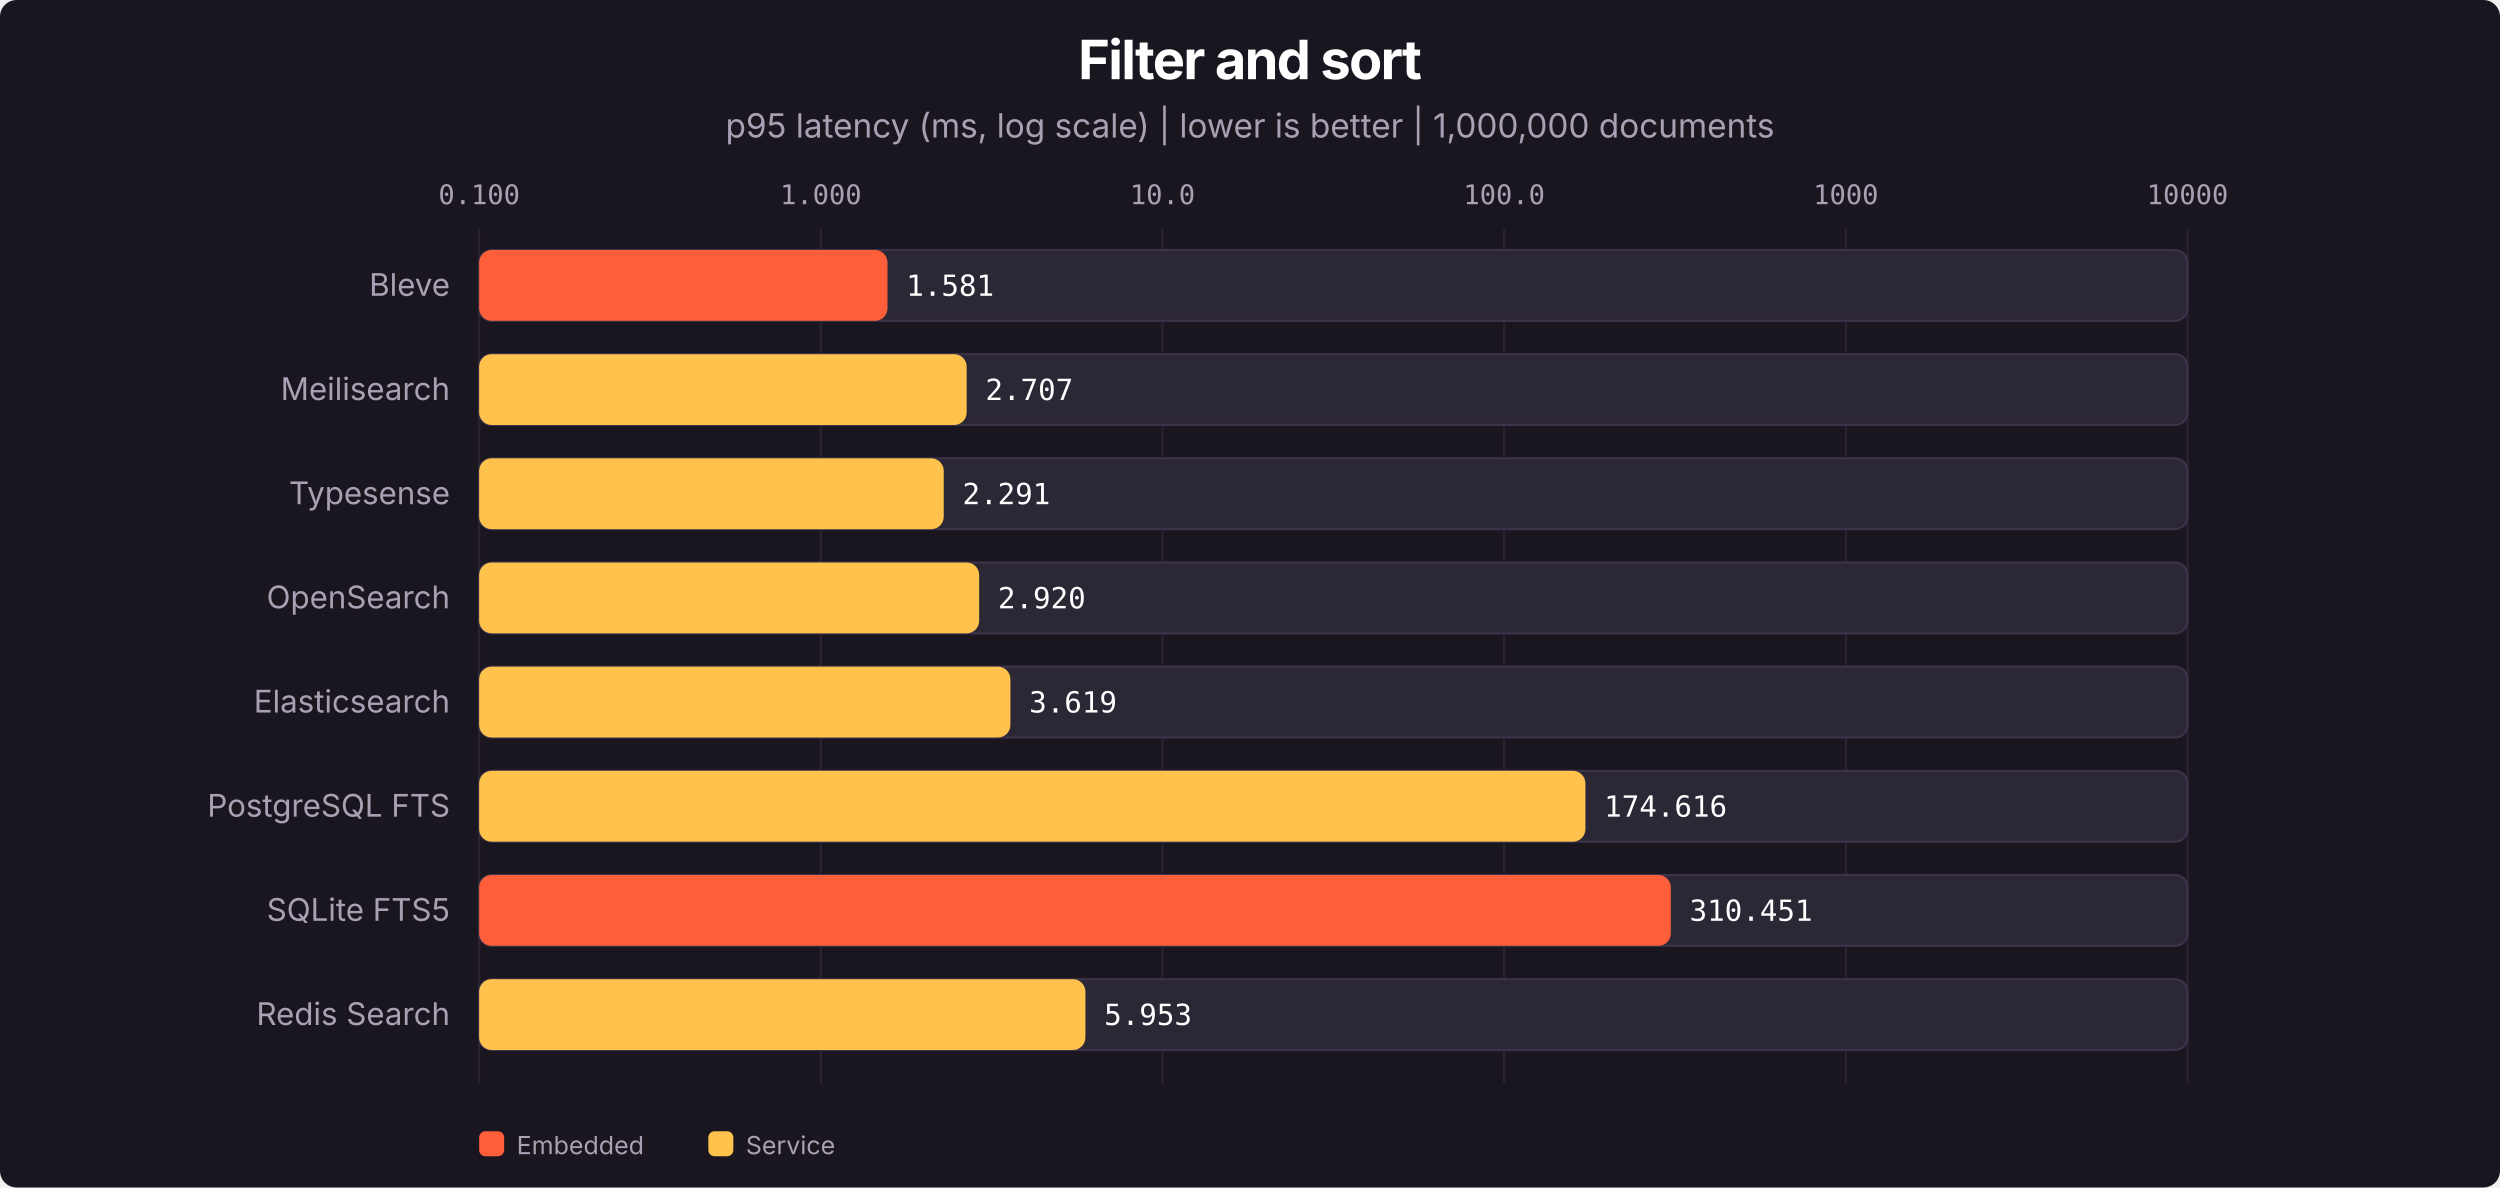
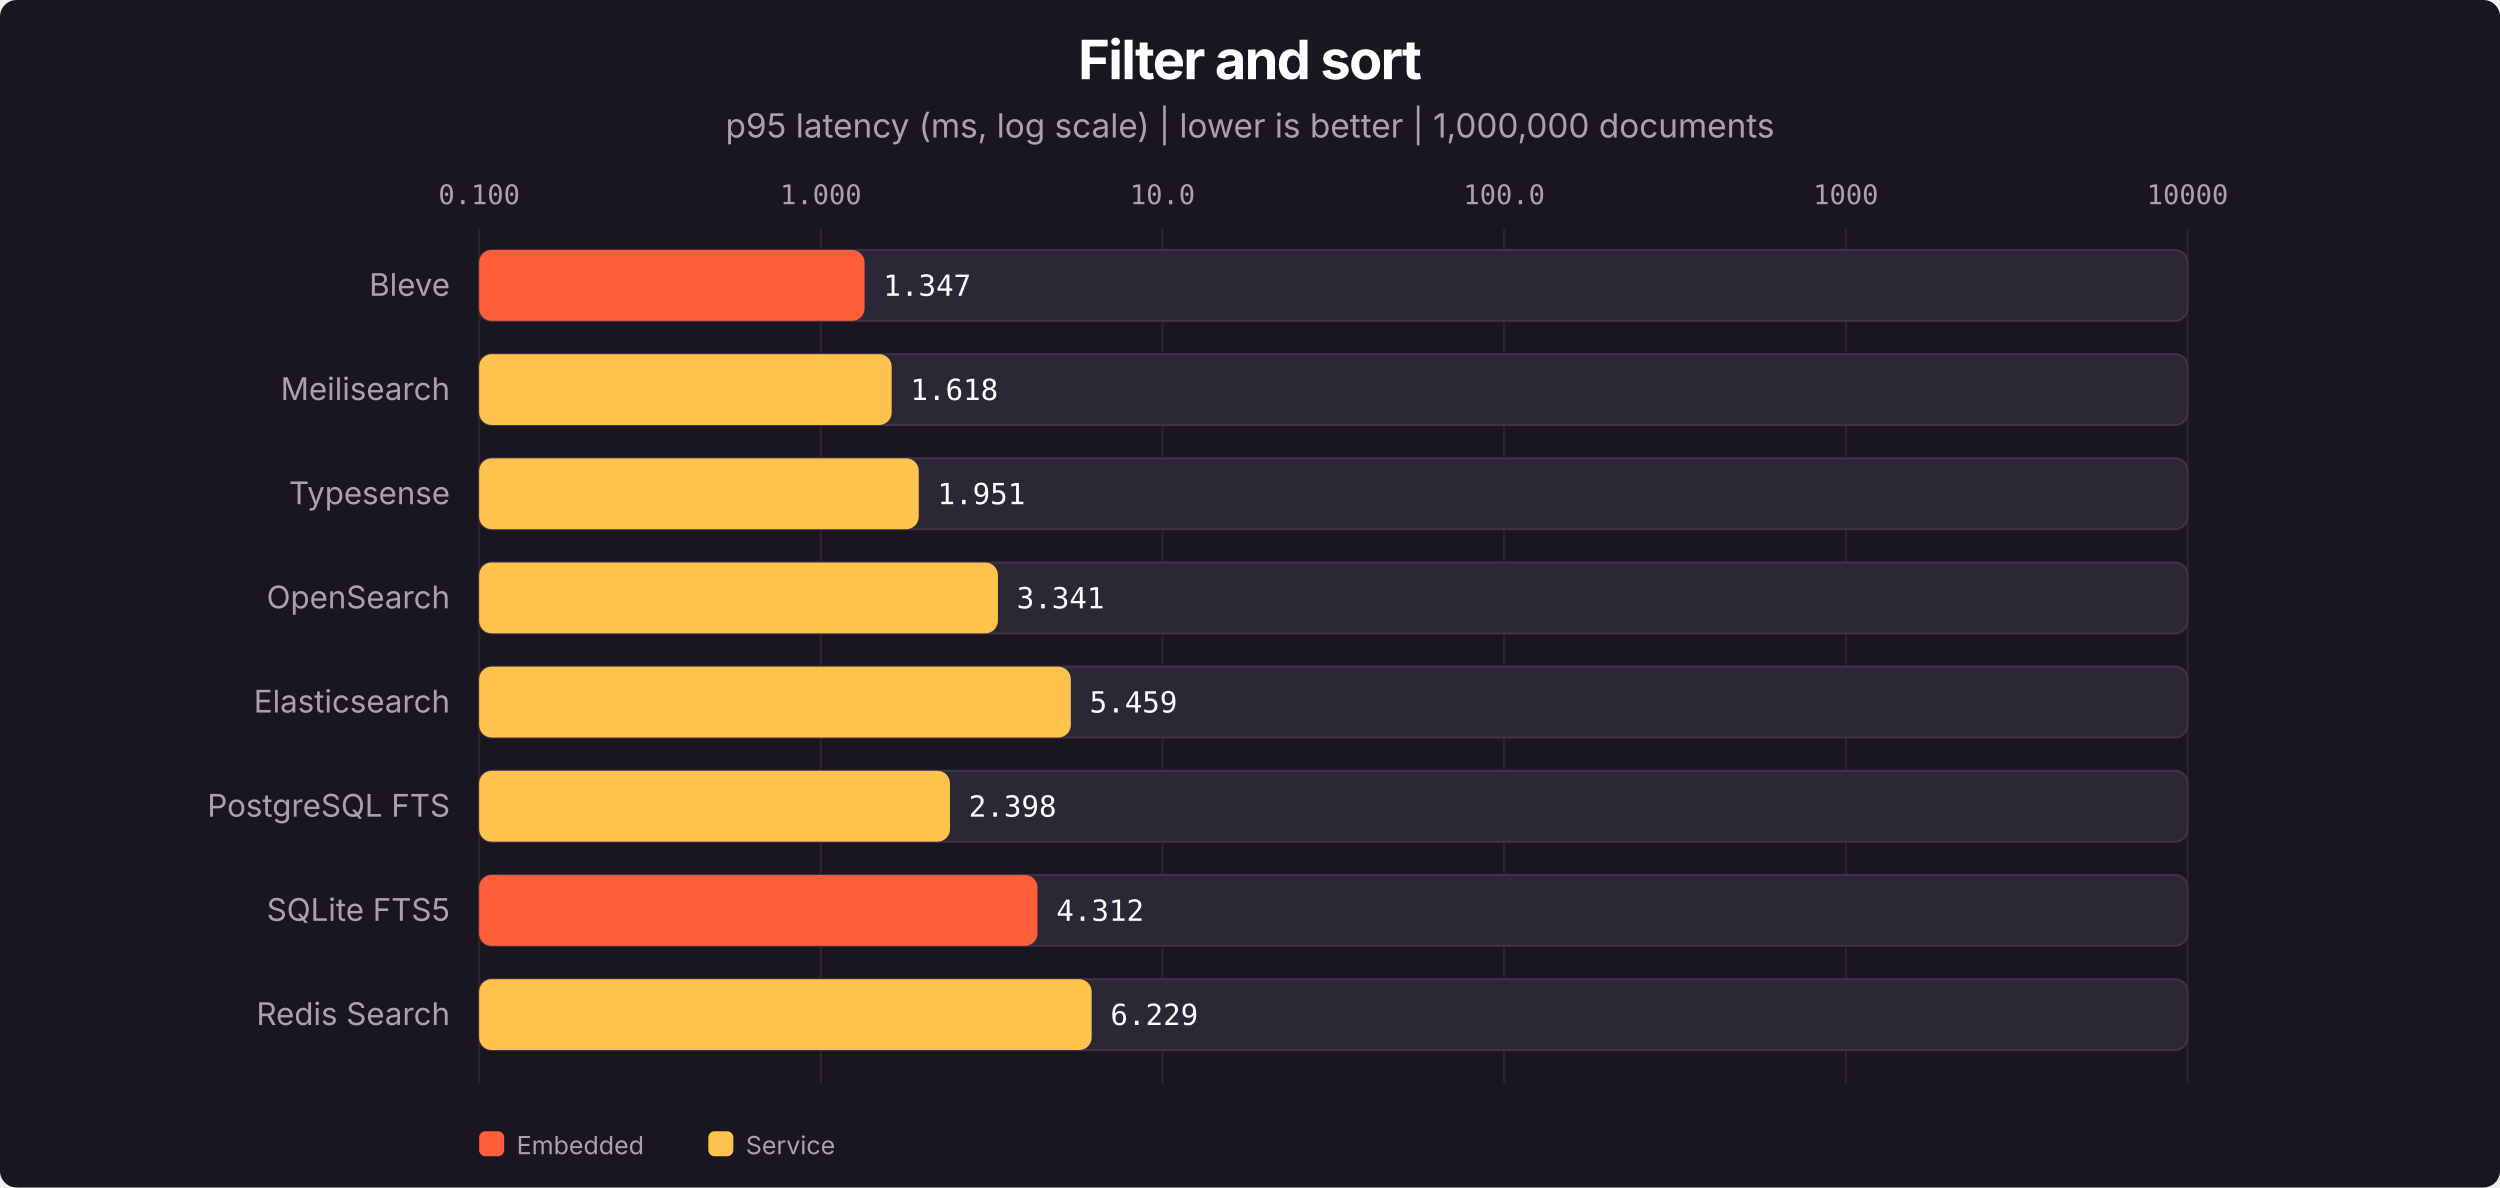
<svg xmlns="http://www.w3.org/2000/svg" width="1200" height="570" viewBox="0 0 1200 570" role="img" aria-labelledby="title description">
  <rect width="100%" height="100%" rx="8" fill="#1A1620" />
  <text x="600" y="38" text-anchor="middle" fill="#FFFFFF" font-size="26" font-weight="700" letter-spacing="-0.8" font-family="Space Grotesk, Inter, system-ui, sans-serif">Filter and sort</text>
  <text x="600" y="66" text-anchor="middle" fill="#A9A1B3" font-size="16" font-family="Inter, system-ui, sans-serif">p95 latency (ms, log scale) | lower is better | 1,000,000 documents</text>
  <line x1="230" y1="110" x2="230" y2="520" stroke="#2A2333" />
  <text x="230" y="98" text-anchor="middle" fill="#A9A1B3" font-size="13" font-family="JetBrains Mono, ui-monospace, monospace">0.100</text>
  <line x1="394" y1="110" x2="394" y2="520" stroke="#2A2333" />
  <text x="394" y="98" text-anchor="middle" fill="#A9A1B3" font-size="13" font-family="JetBrains Mono, ui-monospace, monospace">1.000</text>
  <line x1="558" y1="110" x2="558" y2="520" stroke="#2A2333" />
  <text x="558" y="98" text-anchor="middle" fill="#A9A1B3" font-size="13" font-family="JetBrains Mono, ui-monospace, monospace">10.0</text>
  <line x1="722" y1="110" x2="722" y2="520" stroke="#2A2333" />
  <text x="722" y="98" text-anchor="middle" fill="#A9A1B3" font-size="13" font-family="JetBrains Mono, ui-monospace, monospace">100.0</text>
  <line x1="886" y1="110" x2="886" y2="520" stroke="#2A2333" />
  <text x="886" y="98" text-anchor="middle" fill="#A9A1B3" font-size="13" font-family="JetBrains Mono, ui-monospace, monospace">1000</text>
  <line x1="1050" y1="110" x2="1050" y2="520" stroke="#2A2333" />
  <text x="1050" y="98" text-anchor="middle" fill="#A9A1B3" font-size="13" font-family="JetBrains Mono, ui-monospace, monospace">10000</text>
  <text x="216" y="142" text-anchor="end" fill="#A9A1B3" font-size="15" font-family="Inter, system-ui, sans-serif">Bleve</text>
  <rect x="230" y="120" width="820" height="34" rx="6" fill="#2C2734" stroke="#3D3349" />
-   <rect x="230" y="120" width="196" height="34" rx="6" fill="#FF5E3A" />
-   <text x="435" y="142" fill="#FFFFFF" font-size="14" font-family="JetBrains Mono, ui-monospace, monospace">1.581</text>
+   <rect x="230" y="120" width="185" height="34" rx="6" fill="#FF5E3A" />
+   <text x="424" y="142" fill="#FFFFFF" font-size="14" font-family="JetBrains Mono, ui-monospace, monospace">1.347</text>
  <text x="216" y="192" text-anchor="end" fill="#A9A1B3" font-size="15" font-family="Inter, system-ui, sans-serif">Meilisearch</text>
  <rect x="230" y="170" width="820" height="34" rx="6" fill="#2C2734" stroke="#3D3349" />
-   <rect x="230" y="170" width="234" height="34" rx="6" fill="#FFC24D" />
-   <text x="473" y="192" fill="#FFFFFF" font-size="14" font-family="JetBrains Mono, ui-monospace, monospace">2.707</text>
+   <rect x="230" y="170" width="198" height="34" rx="6" fill="#FFC24D" />
+   <text x="437" y="192" fill="#FFFFFF" font-size="14" font-family="JetBrains Mono, ui-monospace, monospace">1.618</text>
  <text x="216" y="242" text-anchor="end" fill="#A9A1B3" font-size="15" font-family="Inter, system-ui, sans-serif">Typesense</text>
  <rect x="230" y="220" width="820" height="34" rx="6" fill="#2C2734" stroke="#3D3349" />
-   <rect x="230" y="220" width="223" height="34" rx="6" fill="#FFC24D" />
-   <text x="462" y="242" fill="#FFFFFF" font-size="14" font-family="JetBrains Mono, ui-monospace, monospace">2.291</text>
+   <rect x="230" y="220" width="211" height="34" rx="6" fill="#FFC24D" />
+   <text x="450" y="242" fill="#FFFFFF" font-size="14" font-family="JetBrains Mono, ui-monospace, monospace">1.951</text>
  <text x="216" y="292" text-anchor="end" fill="#A9A1B3" font-size="15" font-family="Inter, system-ui, sans-serif">OpenSearch</text>
  <rect x="230" y="270" width="820" height="34" rx="6" fill="#2C2734" stroke="#3D3349" />
-   <rect x="230" y="270" width="240" height="34" rx="6" fill="#FFC24D" />
-   <text x="479" y="292" fill="#FFFFFF" font-size="14" font-family="JetBrains Mono, ui-monospace, monospace">2.920</text>
+   <rect x="230" y="270" width="249" height="34" rx="6" fill="#FFC24D" />
+   <text x="488" y="292" fill="#FFFFFF" font-size="14" font-family="JetBrains Mono, ui-monospace, monospace">3.341</text>
  <text x="216" y="342" text-anchor="end" fill="#A9A1B3" font-size="15" font-family="Inter, system-ui, sans-serif">Elasticsearch</text>
  <rect x="230" y="320" width="820" height="34" rx="6" fill="#2C2734" stroke="#3D3349" />
-   <rect x="230" y="320" width="255" height="34" rx="6" fill="#FFC24D" />
-   <text x="494" y="342" fill="#FFFFFF" font-size="14" font-family="JetBrains Mono, ui-monospace, monospace">3.619</text>
+   <rect x="230" y="320" width="284" height="34" rx="6" fill="#FFC24D" />
+   <text x="523" y="342" fill="#FFFFFF" font-size="14" font-family="JetBrains Mono, ui-monospace, monospace">5.459</text>
  <text x="216" y="392" text-anchor="end" fill="#A9A1B3" font-size="15" font-family="Inter, system-ui, sans-serif">PostgreSQL FTS</text>
  <rect x="230" y="370" width="820" height="34" rx="6" fill="#2C2734" stroke="#3D3349" />
-   <rect x="230" y="370" width="531" height="34" rx="6" fill="#FFC24D" />
-   <text x="770" y="392" fill="#FFFFFF" font-size="14" font-family="JetBrains Mono, ui-monospace, monospace">174.616</text>
+   <rect x="230" y="370" width="226" height="34" rx="6" fill="#FFC24D" />
+   <text x="465" y="392" fill="#FFFFFF" font-size="14" font-family="JetBrains Mono, ui-monospace, monospace">2.398</text>
  <text x="216" y="442" text-anchor="end" fill="#A9A1B3" font-size="15" font-family="Inter, system-ui, sans-serif">SQLite FTS5</text>
  <rect x="230" y="420" width="820" height="34" rx="6" fill="#2C2734" stroke="#3D3349" />
-   <rect x="230" y="420" width="572" height="34" rx="6" fill="#FF5E3A" />
-   <text x="811" y="442" fill="#FFFFFF" font-size="14" font-family="JetBrains Mono, ui-monospace, monospace">310.451</text>
+   <rect x="230" y="420" width="268" height="34" rx="6" fill="#FF5E3A" />
+   <text x="507" y="442" fill="#FFFFFF" font-size="14" font-family="JetBrains Mono, ui-monospace, monospace">4.312</text>
  <text x="216" y="492" text-anchor="end" fill="#A9A1B3" font-size="15" font-family="Inter, system-ui, sans-serif">Redis Search</text>
  <rect x="230" y="470" width="820" height="34" rx="6" fill="#2C2734" stroke="#3D3349" />
-   <rect x="230" y="470" width="291" height="34" rx="6" fill="#FFC24D" />
-   <text x="530" y="492" fill="#FFFFFF" font-size="14" font-family="JetBrains Mono, ui-monospace, monospace">5.953</text>
+   <rect x="230" y="470" width="294" height="34" rx="6" fill="#FFC24D" />
+   <text x="533" y="492" fill="#FFFFFF" font-size="14" font-family="JetBrains Mono, ui-monospace, monospace">6.229</text>
  <rect x="230" y="543" width="12" height="12" rx="3" fill="#FF5E3A" />
  <text x="248" y="554" fill="#A9A1B3" font-size="12" font-family="Inter, system-ui, sans-serif">Embedded</text>
  <rect x="340" y="543" width="12" height="12" rx="3" fill="#FFC24D" />
  <text x="358" y="554" fill="#A9A1B3" font-size="12" font-family="Inter, system-ui, sans-serif">Service</text>
</svg>
